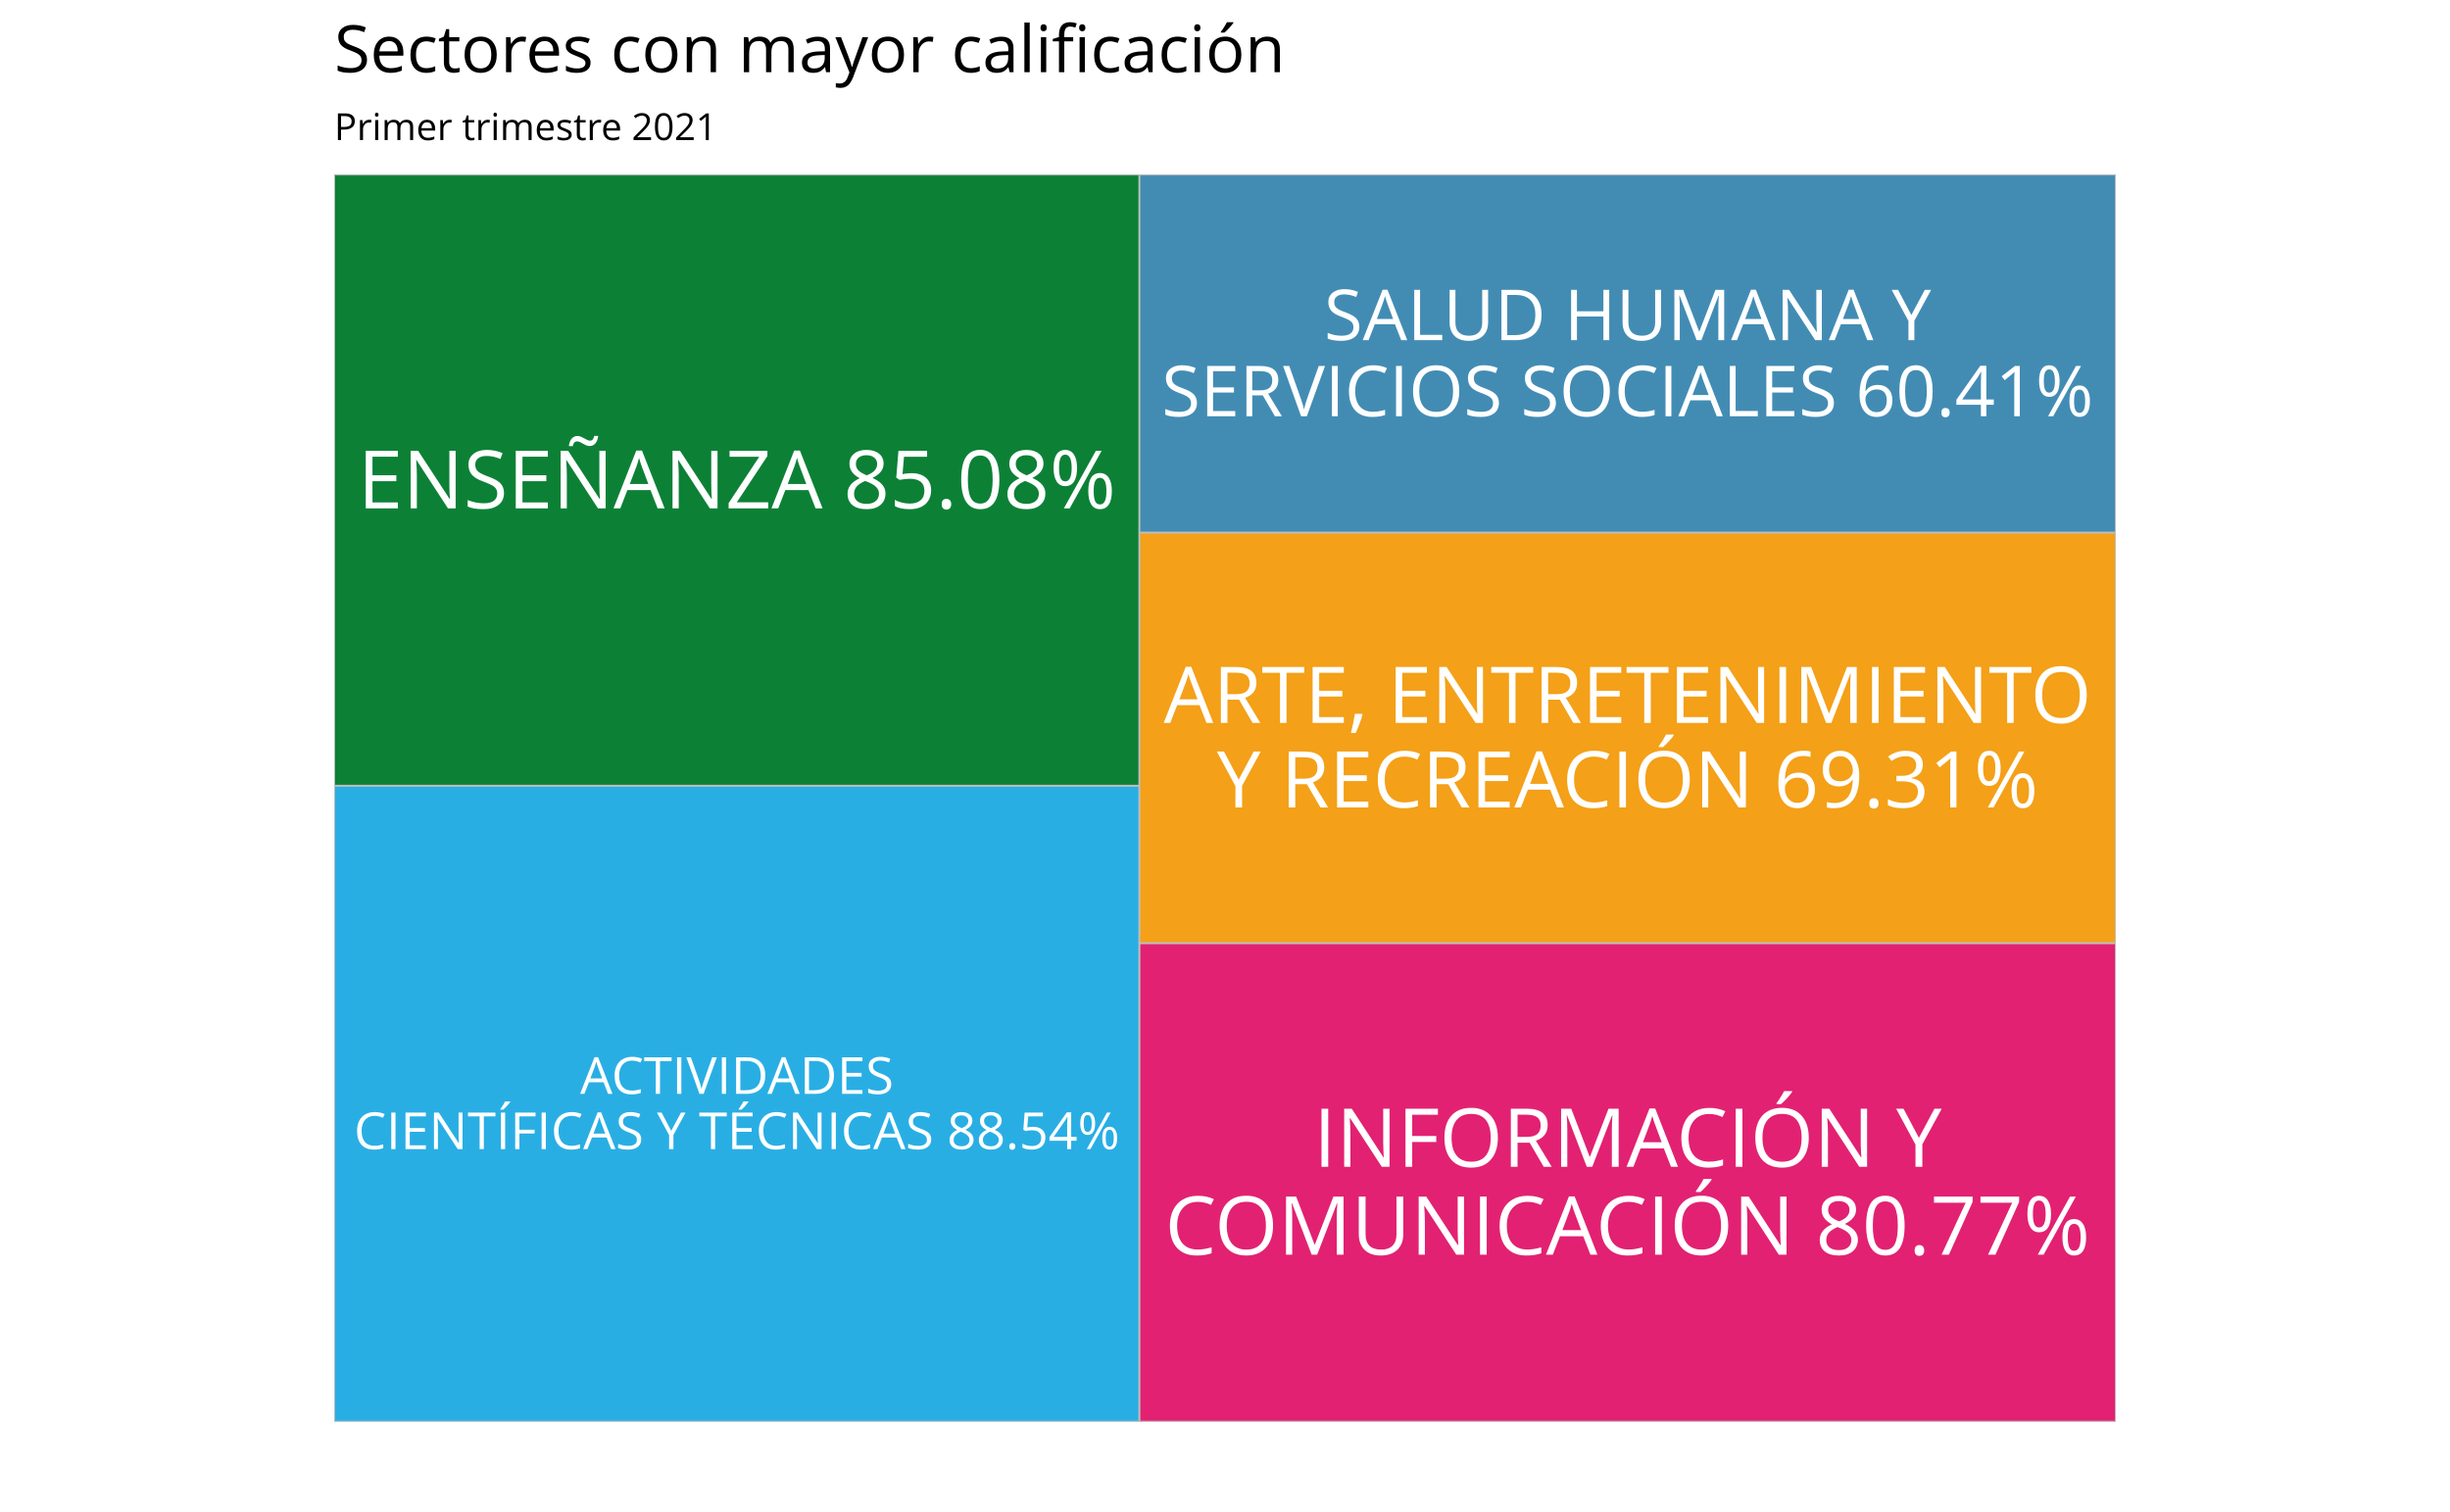
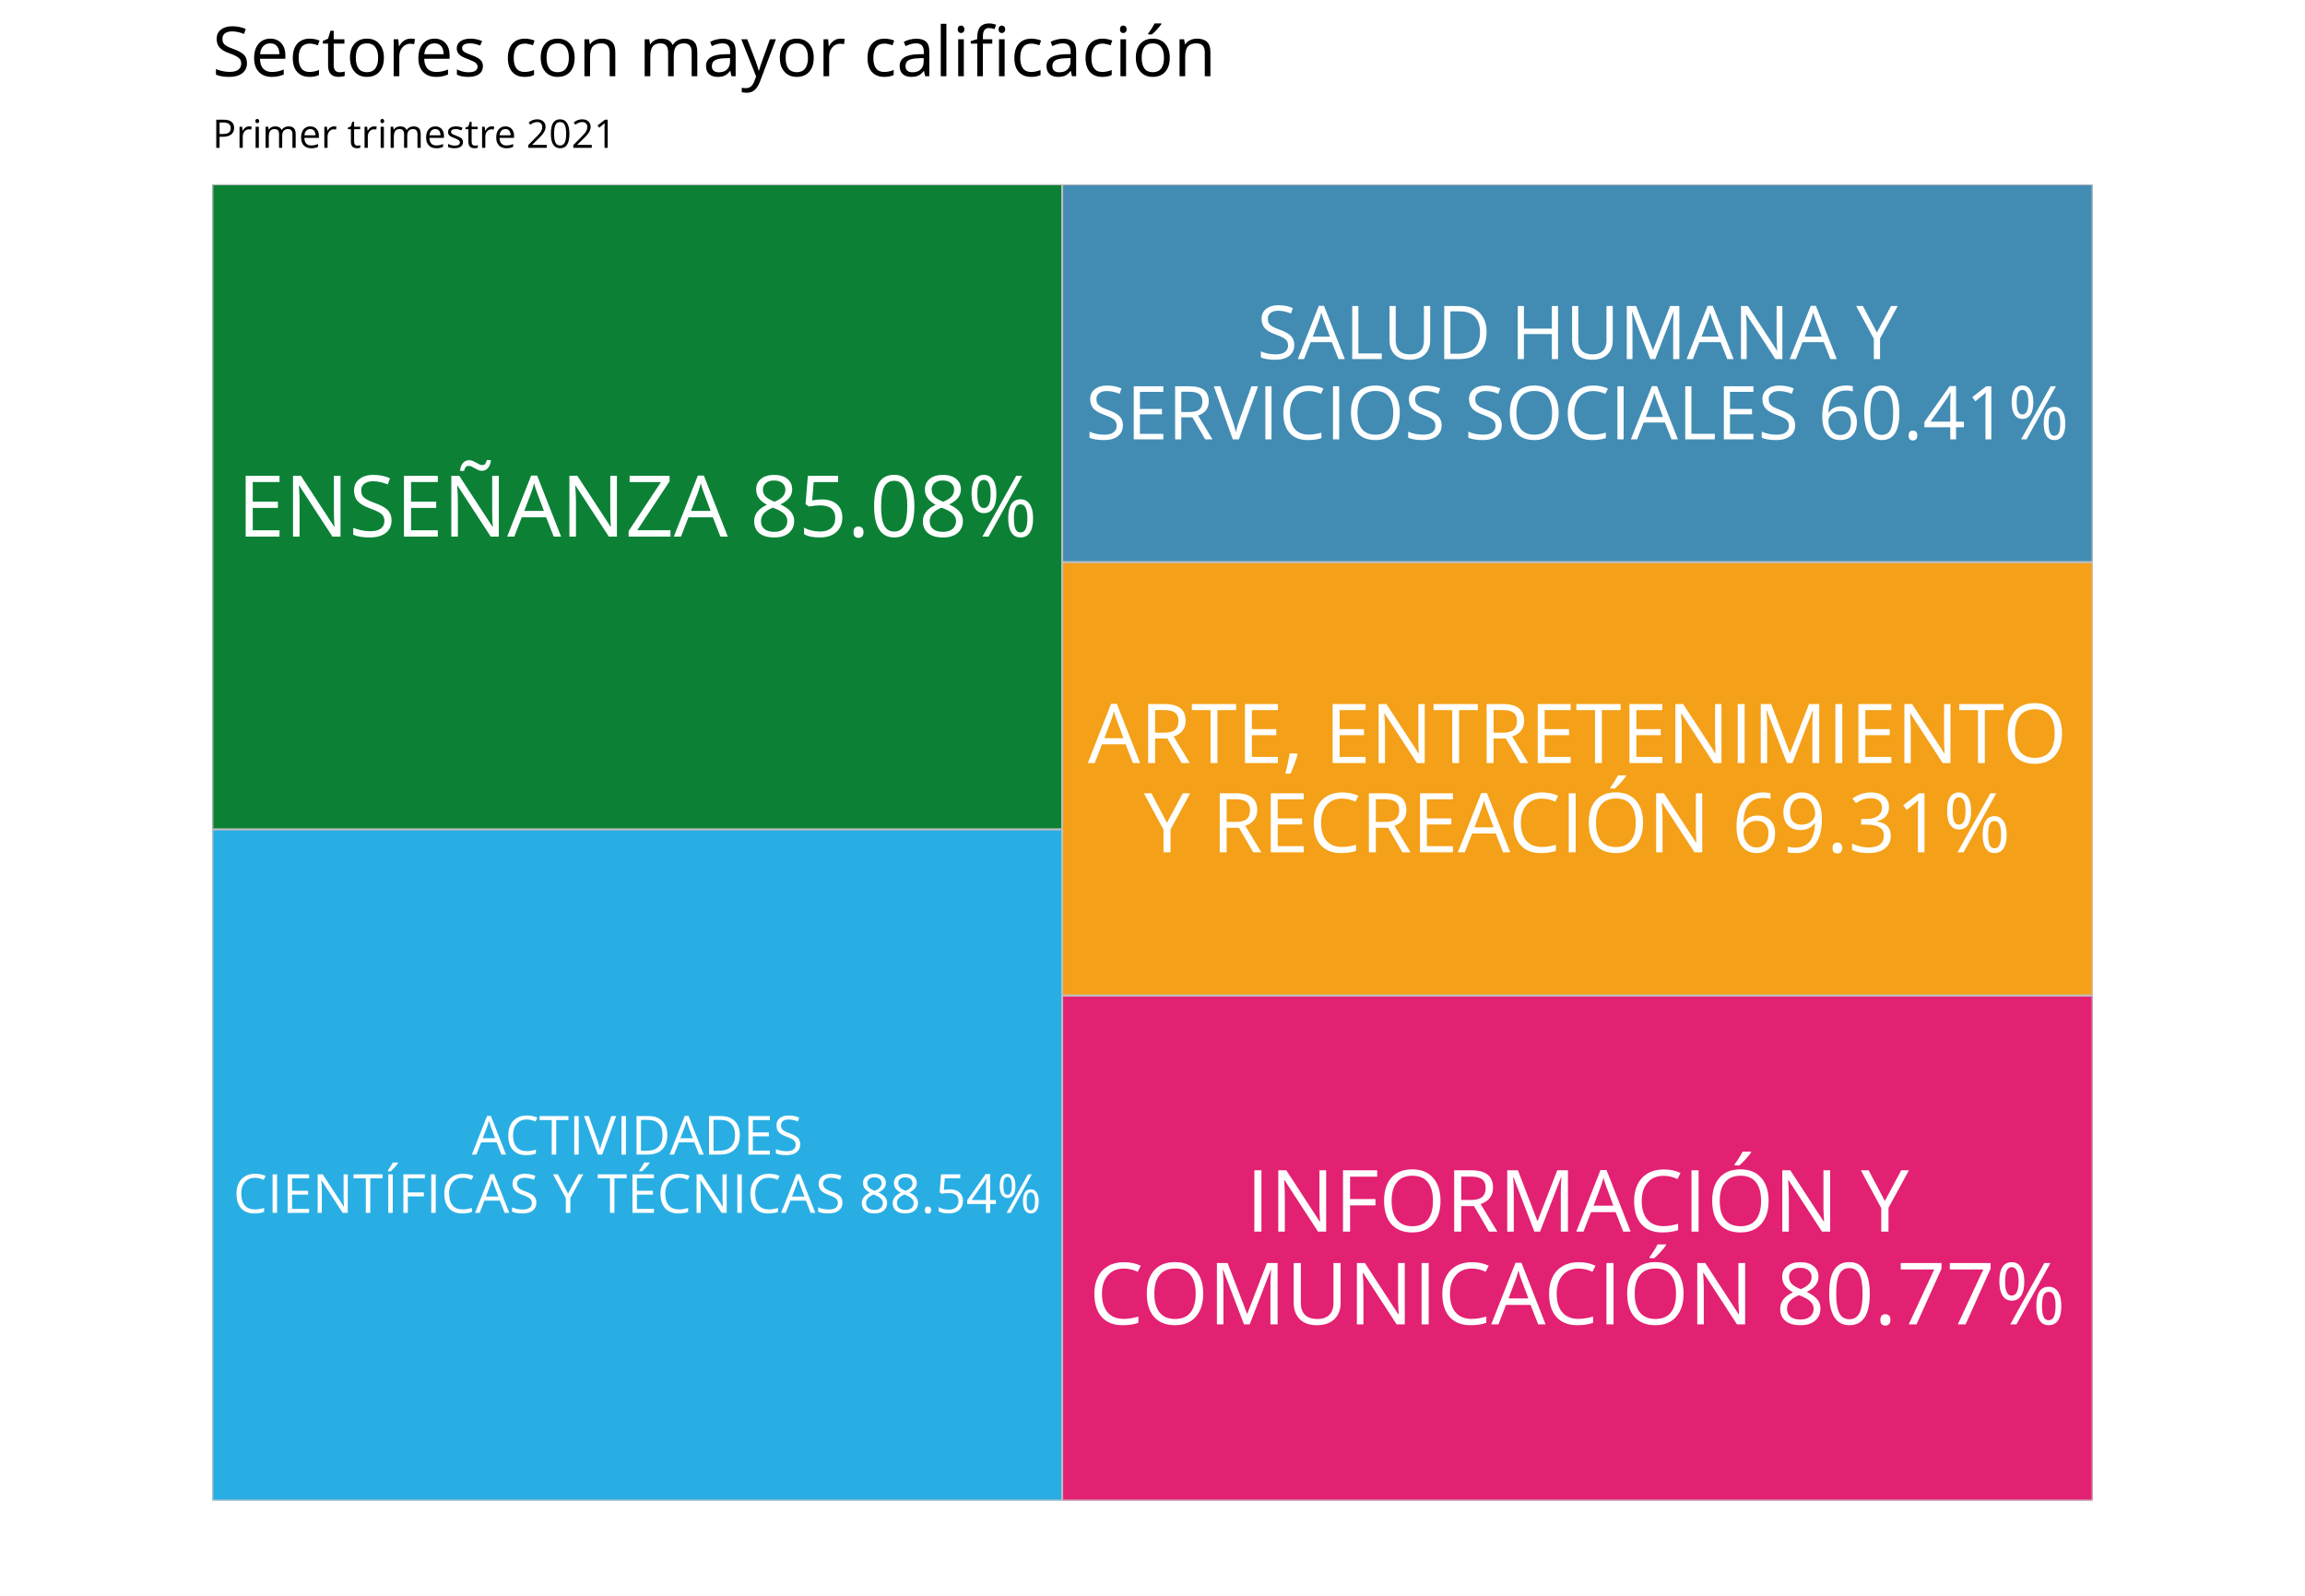
- <svg xmlns="http://www.w3.org/2000/svg" class="svglite" width="525.00pt" height="324.00pt" viewBox="0 0 525.00 324.00">
+ <svg xmlns="http://www.w3.org/2000/svg" class="svglite" width="468.00pt" height="324.00pt" viewBox="0 0 468.00 324.00">
  <defs>
    <style type="text/css">
    .svglite line, .svglite polyline, .svglite polygon, .svglite path, .svglite rect, .svglite circle {
      fill: none;
      stroke: #000000;
      stroke-linecap: round;
      stroke-linejoin: round;
      stroke-miterlimit: 10.00;
    }
  </style>
  </defs>
  <rect width="100%" height="100%" style="stroke: none; fill: #FFFFFF;" />
  <defs>
-     <clipPath id="cpMC4wMHw1MjUuMDB8MC4wMHwzMjQuMDA=">
-       <rect x="0.00" y="0.00" width="525.00" height="324.00" />
+     <clipPath id="cpMC4wMHw0NjguMDB8MC4wMHwzMjQuMDA=">
+       <rect x="0.00" y="0.00" width="468.00" height="324.00" />
    </clipPath>
  </defs>
-   <g clip-path="url(#cpMC4wMHw1MjUuMDB8MC4wMHwzMjQuMDA=)">
+   <g clip-path="url(#cpMC4wMHw0NjguMDB8MC4wMHwzMjQuMDA=)">
</g>
  <defs>
-     <clipPath id="cpNjYuMTV8NDU4Ljg1fDAuMDB8MzI0LjAw">
-       <rect x="66.15" y="0.00" width="392.70" height="324.00" />
+     <clipPath id="cpMzcuNjV8NDMwLjM1fDAuMDB8MzI0LjAw">
+       <rect x="37.65" y="0" width="392.70" height="324.00" />
    </clipPath>
  </defs>
-   <g clip-path="url(#cpNjYuMTV8NDU4Ljg1fDAuMDB8MzI0LjAw)">
+   <g clip-path="url(#cpMzcuNjV8NDMwLjM1fDAuMDB8MzI0LjAw)">
</g>
-   <g clip-path="url(#cpMC4wMHw1MjUuMDB8MC4wMHwzMjQuMDA=)">
+   <g clip-path="url(#cpMC4wMHw0NjguMDB8MC4wMHwzMjQuMDA=)">
</g>
  <defs>
-     <clipPath id="cpNzEuNjN8NDUzLjM3fDM3LjQzfDMwNC42NQ==">
-       <rect x="71.63" y="37.43" width="381.74" height="267.22" />
+     <clipPath id="cpNDMuMTN8NDI0Ljg3fDM3LjQzfDMwNC42NQ==">
+       <rect x="43.13" y="37.43" width="381.74" height="267.22" />
    </clipPath>
  </defs>
-   <g clip-path="url(#cpNzEuNjN8NDUzLjM3fDM3LjQzfDMwNC42NQ==)">
-     <rect x="71.63" y="37.43" width="381.74" height="267.22" style="stroke-width: 1.07; stroke: none; fill: #EBEBEB;" />
-     <polygon points="71.63,304.65 244.17,304.65 244.17,304.65 244.17,304.65 244.17,304.65 244.17,304.65 244.17,304.65 244.17,304.65 244.17,304.65 244.17,304.65 244.17,304.65 244.17,304.65 244.17,304.65 244.17,304.65 244.17,168.37 244.17,168.37 244.17,168.37 244.17,168.37 244.17,168.37 244.17,168.37 244.17,168.37 244.17,168.37 244.17,168.37 244.17,168.37 244.17,168.37 244.17,168.37 71.63,168.37 71.63,168.37 71.63,168.37 71.63,168.37 71.63,168.37 71.63,168.37 71.63,168.37 71.63,168.37 71.63,168.37 71.63,168.37 71.63,168.37 71.63,168.37 71.63,168.37 71.63,304.65 71.63,304.65 71.63,304.65 71.63,304.65 71.63,304.65 71.63,304.65 71.63,304.65 71.63,304.65 71.63,304.65 71.63,304.65 71.63,304.65 71.63,304.65 " style="stroke-width: 0.38; stroke: #BEBEBE; fill: #29AEE4;" />
-     <polygon points="71.63,168.37 244.17,168.37 244.17,168.37 244.17,168.37 244.17,168.37 244.17,168.37 244.17,168.37 244.17,168.37 244.17,168.37 244.17,168.37 244.17,168.37 244.17,168.37 244.17,168.37 244.17,168.37 244.17,37.43 244.17,37.43 244.17,37.43 244.17,37.43 244.17,37.43 244.17,37.43 244.17,37.43 244.17,37.43 244.17,37.43 244.17,37.43 244.17,37.43 244.17,37.43 71.63,37.43 71.63,37.43 71.63,37.43 71.63,37.43 71.63,37.43 71.63,37.43 71.63,37.43 71.63,37.43 71.63,37.43 71.63,37.43 71.63,37.43 71.63,37.43 71.63,37.43 71.63,168.37 71.63,168.37 71.63,168.37 71.63,168.37 71.63,168.37 71.63,168.37 71.63,168.37 71.63,168.37 71.63,168.37 71.63,168.37 71.63,168.37 71.63,168.37 " style="stroke-width: 0.38; stroke: #BEBEBE; fill: #0C8136;" />
-     <polygon points="244.17,304.65 453.37,304.65 453.37,304.65 453.37,304.65 453.37,304.65 453.37,304.65 453.37,304.65 453.37,304.65 453.37,304.65 453.37,304.65 453.37,304.65 453.37,304.65 453.37,304.65 453.37,304.65 453.37,202.11 453.37,202.11 453.37,202.11 453.37,202.11 453.37,202.11 453.37,202.11 453.37,202.11 453.37,202.11 453.37,202.11 453.37,202.11 453.37,202.11 453.37,202.11 244.17,202.11 244.17,202.11 244.17,202.11 244.17,202.11 244.17,202.11 244.17,202.11 244.17,202.11 244.17,202.11 244.17,202.11 244.17,202.11 244.17,202.11 244.17,202.11 244.17,202.11 244.17,304.65 244.17,304.65 244.17,304.65 244.17,304.65 244.17,304.65 244.17,304.65 244.17,304.65 244.17,304.65 244.17,304.65 244.17,304.65 244.17,304.65 244.17,304.65 " style="stroke-width: 0.38; stroke: #BEBEBE; fill: #E22172;" />
-     <polygon points="244.17,202.11 453.37,202.11 453.37,202.11 453.37,202.11 453.37,202.11 453.37,202.11 453.37,202.11 453.37,202.11 453.37,202.11 453.37,202.11 453.37,202.11 453.37,202.11 453.37,202.11 453.37,202.11 453.37,114.12 453.37,114.12 453.37,114.12 453.37,114.12 453.37,114.12 453.37,114.12 453.37,114.12 453.37,114.12 453.37,114.12 453.37,114.12 453.37,114.12 453.37,114.12 244.17,114.12 244.17,114.12 244.17,114.12 244.17,114.12 244.17,114.12 244.17,114.12 244.17,114.12 244.17,114.12 244.17,114.12 244.17,114.12 244.17,114.12 244.17,114.12 244.17,114.12 244.17,202.11 244.17,202.11 244.17,202.11 244.17,202.11 244.17,202.11 244.17,202.11 244.17,202.11 244.17,202.11 244.17,202.11 244.17,202.11 244.17,202.11 244.17,202.11 " style="stroke-width: 0.38; stroke: #BEBEBE; fill: #F4A018;" />
-     <polygon points="244.17,114.12 453.37,114.12 453.37,114.12 453.37,114.12 453.37,114.12 453.37,114.12 453.37,114.12 453.37,114.12 453.37,114.12 453.37,114.12 453.37,114.12 453.37,114.12 453.37,114.12 453.37,114.12 453.37,37.43 453.37,37.43 453.37,37.43 453.37,37.43 453.37,37.43 453.37,37.43 453.37,37.43 453.37,37.43 453.37,37.43 453.37,37.43 453.37,37.43 453.37,37.43 244.17,37.43 244.17,37.43 244.17,37.43 244.17,37.43 244.17,37.43 244.17,37.43 244.17,37.43 244.17,37.43 244.17,37.43 244.17,37.43 244.17,37.43 244.17,37.43 244.17,37.43 244.17,114.12 244.17,114.12 244.17,114.12 244.17,114.12 244.17,114.12 244.17,114.12 244.17,114.12 244.17,114.12 244.17,114.12 244.17,114.12 244.17,114.12 244.17,114.12 " style="stroke-width: 0.38; stroke: #BEBEBE; fill: #428CB4;" />
-     <text x="157.90" y="234.42" text-anchor="middle" style="font-size: 10.97px; fill: #FFFFFF; font-family: Open Sans;" textLength="70.37px" lengthAdjust="spacingAndGlyphs">ACTIVIDADES </text>
-     <text x="157.90" y="246.26" text-anchor="middle" style="font-size: 10.97px; fill: #FFFFFF; font-family: Open Sans;" textLength="166.71px" lengthAdjust="spacingAndGlyphs">CIENTÍFICAS Y TÉCNICAS  88.54%</text>
-     <text x="157.90" y="108.95" text-anchor="middle" style="font-size: 17.29px; fill: #FFFFFF; font-family: Open Sans;" textLength="166.83px" lengthAdjust="spacingAndGlyphs">ENSEÑANZA  85.08%</text>
-     <text x="348.77" y="250.06" text-anchor="middle" style="font-size: 17.43px; fill: #FFFFFF; font-family: Open Sans;" textLength="139.46px" lengthAdjust="spacingAndGlyphs">INFORMACIÓN Y </text>
-     <text x="348.77" y="268.89" text-anchor="middle" style="font-size: 17.43px; fill: #FFFFFF; font-family: Open Sans;" textLength="203.45px" lengthAdjust="spacingAndGlyphs">COMUNICACIÓN  80.77%</text>
-     <text x="348.77" y="154.93" text-anchor="middle" style="font-size: 16.78px; fill: #FFFFFF; font-family: Open Sans;" textLength="203.55px" lengthAdjust="spacingAndGlyphs">ARTE, ENTRETENIMIENTO </text>
-     <text x="348.77" y="173.05" text-anchor="middle" style="font-size: 16.78px; fill: #FFFFFF; font-family: Open Sans;" textLength="180.78px" lengthAdjust="spacingAndGlyphs">Y RECREACIÓN  69.31%</text>
-     <text x="348.77" y="72.90" text-anchor="middle" style="font-size: 15.10px; fill: #FFFFFF; font-family: Open Sans;" textLength="134.06px" lengthAdjust="spacingAndGlyphs">SALUD HUMANA Y </text>
-     <text x="348.77" y="89.21" text-anchor="middle" style="font-size: 15.10px; fill: #FFFFFF; font-family: Open Sans;" textLength="203.46px" lengthAdjust="spacingAndGlyphs">SERVICIOS SOCIALES  60.41%</text>
+   <g clip-path="url(#cpNDMuMTN8NDI0Ljg3fDM3LjQzfDMwNC42NQ==)">
+     <rect x="43.13" y="37.43" width="381.74" height="267.22" style="stroke-width: 1.07; stroke: none; fill: #EBEBEB;" />
+     <polygon points="43.13,304.65 215.67,304.65 215.67,304.65 215.67,304.65 215.67,304.65 215.67,304.65 215.67,304.65 215.67,304.65 215.67,304.65 215.67,304.65 215.67,304.65 215.67,304.65 215.67,304.65 215.67,304.65 215.67,168.37 215.67,168.37 215.67,168.37 215.67,168.37 215.67,168.37 215.67,168.37 215.67,168.37 215.67,168.37 215.67,168.37 215.67,168.37 215.67,168.37 215.67,168.37 43.13,168.37 43.13,168.37 43.13,168.37 43.13,168.37 43.13,168.37 43.13,168.37 43.13,168.37 43.13,168.37 43.13,168.37 43.13,168.37 43.13,168.37 43.13,168.37 43.13,168.37 43.13,304.65 43.13,304.65 43.13,304.65 43.13,304.65 43.13,304.65 43.13,304.65 43.13,304.65 43.13,304.65 43.13,304.65 43.13,304.65 43.13,304.65 43.13,304.65 " style="stroke-width: 0.38; stroke: #BEBEBE; fill: #29AEE4;" />
+     <polygon points="43.13,168.37 215.67,168.37 215.67,168.37 215.67,168.37 215.67,168.37 215.67,168.37 215.67,168.37 215.67,168.37 215.67,168.37 215.67,168.37 215.67,168.37 215.67,168.37 215.67,168.37 215.67,168.37 215.67,37.43 215.67,37.43 215.67,37.43 215.67,37.43 215.67,37.43 215.67,37.43 215.67,37.43 215.67,37.43 215.67,37.43 215.67,37.43 215.67,37.43 215.67,37.43 43.13,37.43 43.13,37.43 43.13,37.43 43.13,37.43 43.13,37.43 43.13,37.43 43.13,37.43 43.13,37.43 43.13,37.43 43.13,37.43 43.13,37.43 43.13,37.43 43.13,37.43 43.13,168.37 43.13,168.37 43.13,168.37 43.13,168.37 43.13,168.37 43.13,168.37 43.13,168.37 43.13,168.37 43.13,168.37 43.13,168.37 43.13,168.37 43.13,168.37 " style="stroke-width: 0.38; stroke: #BEBEBE; fill: #0C8136;" />
+     <polygon points="215.67,304.65 424.87,304.65 424.87,304.65 424.87,304.65 424.87,304.65 424.87,304.65 424.87,304.65 424.87,304.65 424.87,304.65 424.87,304.65 424.87,304.65 424.87,304.65 424.87,304.65 424.87,304.65 424.87,202.11 424.87,202.11 424.87,202.11 424.87,202.11 424.87,202.11 424.87,202.11 424.87,202.11 424.87,202.11 424.87,202.11 424.87,202.11 424.87,202.11 424.87,202.11 215.67,202.11 215.67,202.11 215.67,202.11 215.67,202.11 215.67,202.11 215.67,202.11 215.67,202.11 215.67,202.11 215.67,202.11 215.67,202.11 215.67,202.11 215.67,202.11 215.67,202.11 215.67,304.65 215.67,304.65 215.67,304.65 215.67,304.65 215.67,304.65 215.67,304.65 215.67,304.65 215.67,304.65 215.67,304.65 215.67,304.65 215.67,304.65 215.67,304.65 " style="stroke-width: 0.38; stroke: #BEBEBE; fill: #E22172;" />
+     <polygon points="215.67,202.11 424.87,202.11 424.87,202.11 424.87,202.11 424.87,202.11 424.87,202.11 424.87,202.11 424.87,202.11 424.87,202.11 424.87,202.11 424.87,202.11 424.87,202.11 424.87,202.11 424.87,202.11 424.87,114.12 424.87,114.12 424.87,114.12 424.87,114.12 424.87,114.12 424.87,114.12 424.87,114.12 424.87,114.12 424.87,114.12 424.87,114.12 424.87,114.12 424.87,114.12 215.67,114.12 215.67,114.12 215.67,114.12 215.67,114.12 215.67,114.12 215.67,114.12 215.67,114.12 215.67,114.12 215.67,114.12 215.67,114.12 215.67,114.12 215.67,114.12 215.67,114.12 215.67,202.11 215.67,202.11 215.67,202.11 215.67,202.11 215.67,202.11 215.67,202.11 215.67,202.11 215.67,202.11 215.67,202.11 215.67,202.11 215.67,202.11 215.67,202.11 " style="stroke-width: 0.38; stroke: #BEBEBE; fill: #F4A018;" />
+     <polygon points="215.67,114.12 424.87,114.12 424.87,114.12 424.87,114.12 424.87,114.12 424.87,114.12 424.87,114.12 424.87,114.12 424.87,114.12 424.87,114.12 424.87,114.12 424.87,114.12 424.87,114.12 424.87,114.12 424.87,37.43 424.87,37.43 424.87,37.43 424.87,37.43 424.87,37.43 424.87,37.43 424.87,37.43 424.87,37.43 424.87,37.43 424.87,37.43 424.87,37.43 424.87,37.43 215.67,37.43 215.67,37.43 215.67,37.43 215.67,37.43 215.67,37.43 215.67,37.43 215.67,37.43 215.67,37.43 215.67,37.43 215.67,37.43 215.67,37.43 215.67,37.43 215.67,37.43 215.67,114.12 215.67,114.12 215.67,114.12 215.67,114.12 215.67,114.12 215.67,114.12 215.67,114.12 215.67,114.12 215.67,114.12 215.67,114.12 215.67,114.12 215.67,114.12 " style="stroke-width: 0.38; stroke: #BEBEBE; fill: #428CB4;" />
+     <text x="129.40" y="234.42" text-anchor="middle" style="font-size: 10.97px; fill: #FFFFFF; font-family: Open Sans;" textLength="70.37px" lengthAdjust="spacingAndGlyphs">ACTIVIDADES </text>
+     <text x="129.40" y="246.26" text-anchor="middle" style="font-size: 10.97px; fill: #FFFFFF; font-family: Open Sans;" textLength="166.71px" lengthAdjust="spacingAndGlyphs">CIENTÍFICAS Y TÉCNICAS  88.54%</text>
+     <text x="129.40" y="108.95" text-anchor="middle" style="font-size: 17.29px; fill: #FFFFFF; font-family: Open Sans;" textLength="166.83px" lengthAdjust="spacingAndGlyphs">ENSEÑANZA  85.08%</text>
+     <text x="320.27" y="250.06" text-anchor="middle" style="font-size: 17.43px; fill: #FFFFFF; font-family: Open Sans;" textLength="139.46px" lengthAdjust="spacingAndGlyphs">INFORMACIÓN Y </text>
+     <text x="320.27" y="268.89" text-anchor="middle" style="font-size: 17.43px; fill: #FFFFFF; font-family: Open Sans;" textLength="203.45px" lengthAdjust="spacingAndGlyphs">COMUNICACIÓN  80.77%</text>
+     <text x="320.27" y="154.93" text-anchor="middle" style="font-size: 16.78px; fill: #FFFFFF; font-family: Open Sans;" textLength="203.55px" lengthAdjust="spacingAndGlyphs">ARTE, ENTRETENIMIENTO </text>
+     <text x="320.27" y="173.05" text-anchor="middle" style="font-size: 16.78px; fill: #FFFFFF; font-family: Open Sans;" textLength="180.78px" lengthAdjust="spacingAndGlyphs">Y RECREACIÓN  69.31%</text>
+     <text x="320.27" y="72.90" text-anchor="middle" style="font-size: 15.10px; fill: #FFFFFF; font-family: Open Sans;" textLength="134.06px" lengthAdjust="spacingAndGlyphs">SALUD HUMANA Y </text>
+     <text x="320.27" y="89.21" text-anchor="middle" style="font-size: 15.10px; fill: #FFFFFF; font-family: Open Sans;" textLength="203.46px" lengthAdjust="spacingAndGlyphs">SERVICIOS SOCIALES  60.41%</text>
  </g>
-   <g clip-path="url(#cpMC4wMHw1MjUuMDB8MC4wMHwzMjQuMDA=)">
-     <text x="71.63" y="30.02" style="font-size: 8.00px; font-family: Open Sans;" textLength="82.18px" lengthAdjust="spacingAndGlyphs">Primer trimestre 2021</text>
-     <text x="71.63" y="15.47" style="font-size: 14.00px; font-family: Open Sans;" textLength="203.98px" lengthAdjust="spacingAndGlyphs">Sectores con mayor calificación</text>
+   <g clip-path="url(#cpMC4wMHw0NjguMDB8MC4wMHwzMjQuMDA=)">
+     <text x="43.13" y="30.02" style="font-size: 8.00px; font-family: Open Sans;" textLength="82.18px" lengthAdjust="spacingAndGlyphs">Primer trimestre 2021</text>
+     <text x="43.13" y="15.47" style="font-size: 14.00px; font-family: Open Sans;" textLength="203.98px" lengthAdjust="spacingAndGlyphs">Sectores con mayor calificación</text>
  </g>
</svg>
